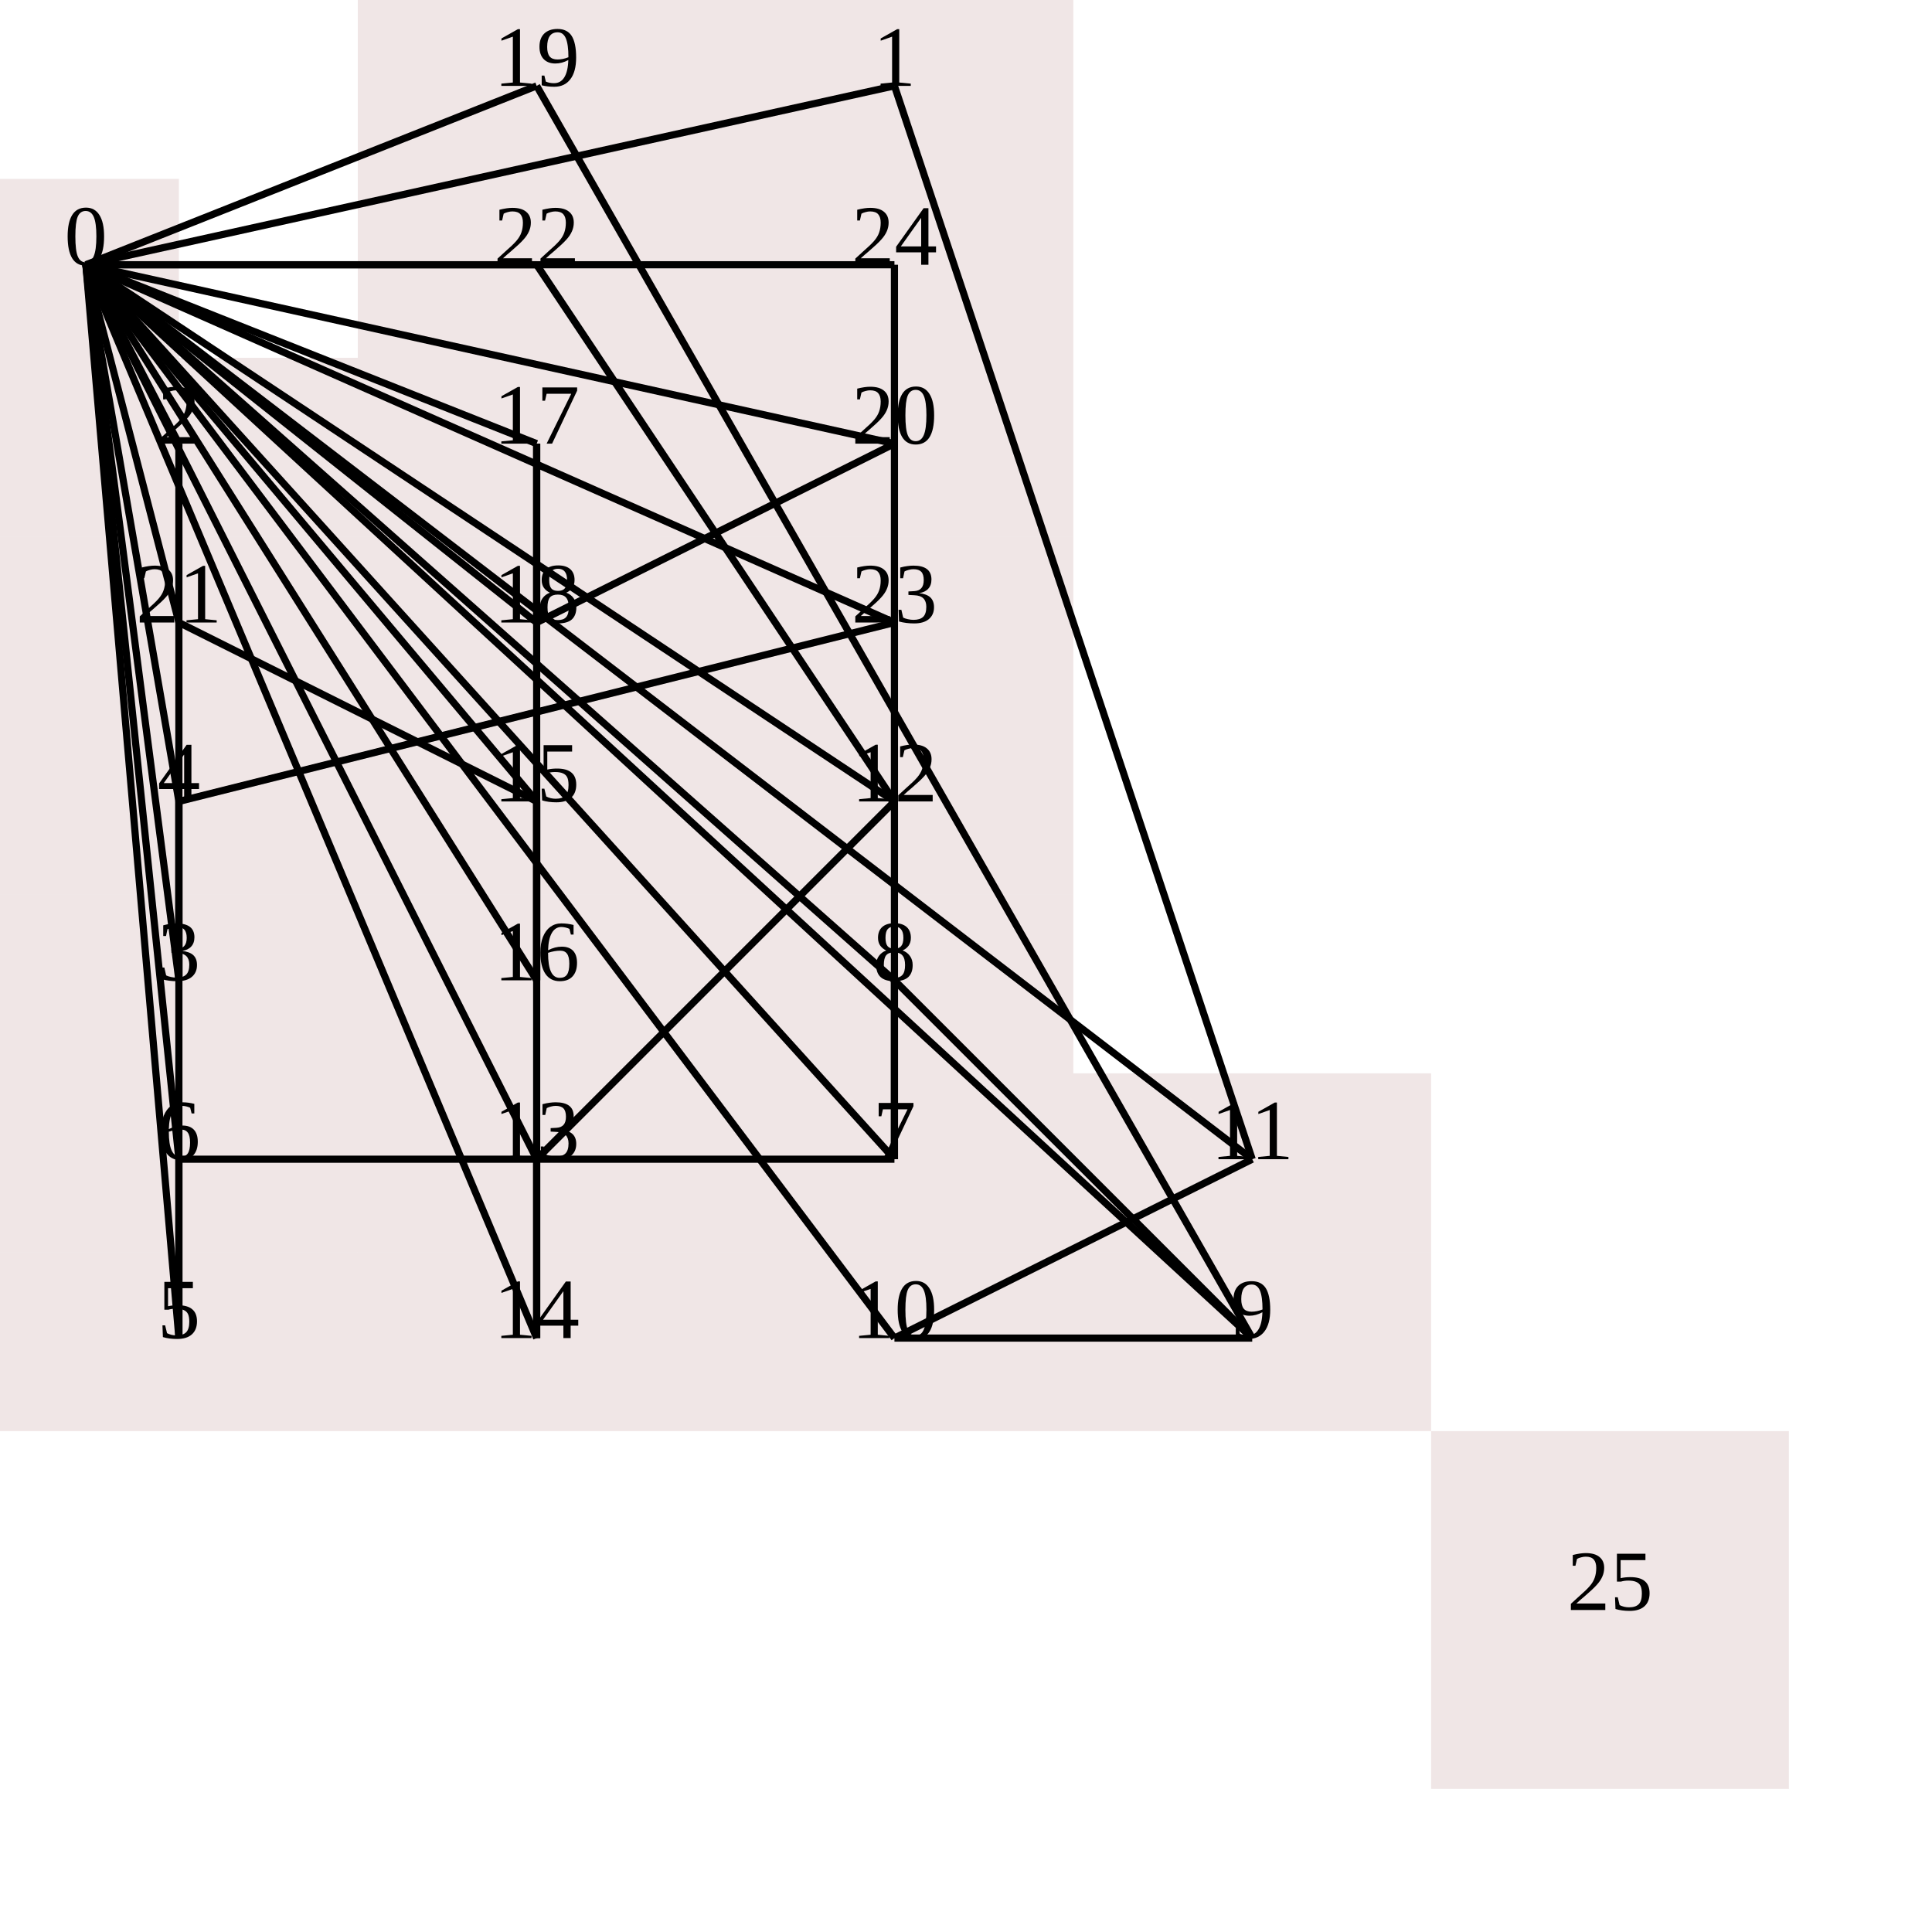
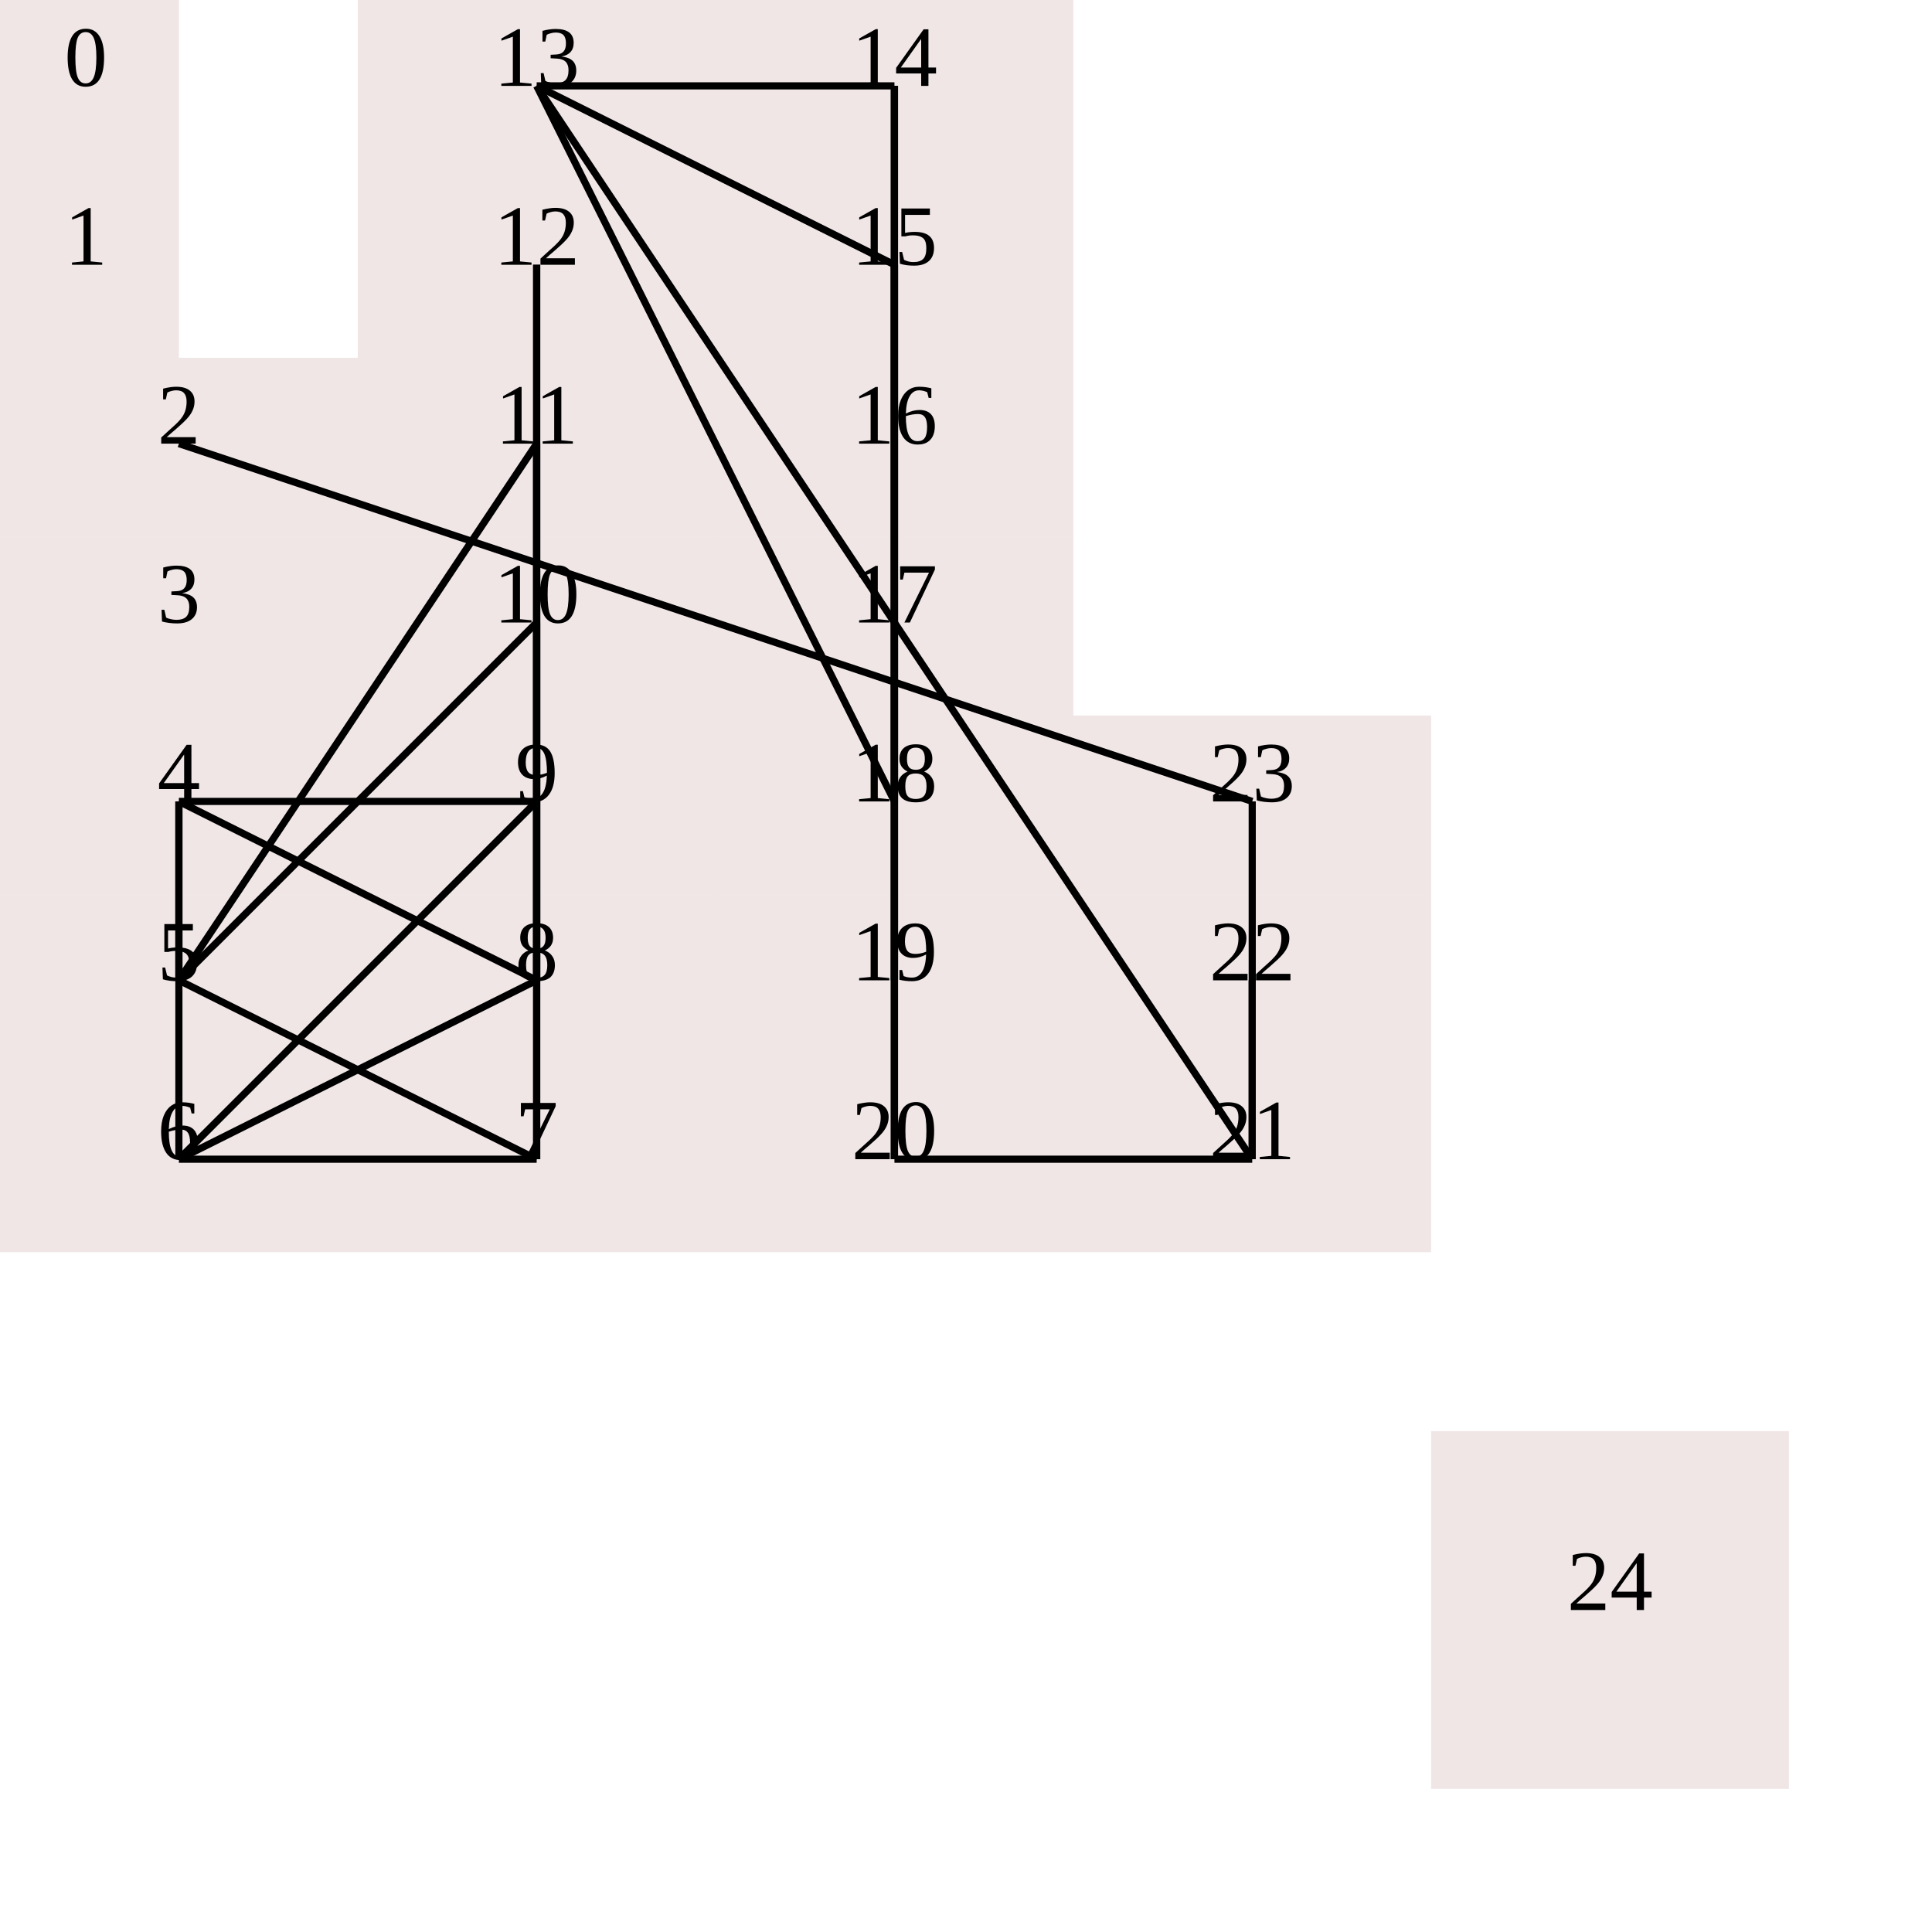
<svg xmlns="http://www.w3.org/2000/svg" width="270" height="270">
  <rect x="0" y="0" width="270" height="270" fill="rgb(255,255,255)" />
-   <rect x="0" y="0" width="225" height="225" fill="rgba(255,255,255,1)" />
+   <rect x="0" y="0" width="250" height="250" fill="rgba(255,255,255,1)" />
+   <rect x="0" y="0" width="25" height="25" fill="rgba(100,0,0,0.1)" />
+   <text x="12" y="12" text-anchor="middle" alignment-baseline="middle" fill="black">0</text>
  <rect x="0" y="25" width="25" height="25" fill="rgba(100,0,0,0.1)" />
-   <text x="12" y="37" text-anchor="middle" alignment-baseline="middle" fill="black">0</text>
-   <rect x="100" y="0" width="50" height="25" fill="rgba(100,0,0,0.1)" />
-   <text x="125" y="12" text-anchor="middle" alignment-baseline="middle" fill="black">1</text>
+   <text x="12" y="37" text-anchor="middle" alignment-baseline="middle" fill="black">1</text>
  <rect x="0" y="50" width="50" height="25" fill="rgba(100,0,0,0.1)" />
  <text x="25" y="62" text-anchor="middle" alignment-baseline="middle" fill="black">2</text>
-   <rect x="0" y="125" width="50" height="25" fill="rgba(100,0,0,0.1)" />
-   <text x="25" y="137" text-anchor="middle" alignment-baseline="middle" fill="black">3</text>
+   <rect x="0" y="75" width="50" height="25" fill="rgba(100,0,0,0.1)" />
+   <text x="25" y="87" text-anchor="middle" alignment-baseline="middle" fill="black">3</text>
  <rect x="0" y="100" width="50" height="25" fill="rgba(100,0,0,0.1)" />
  <text x="25" y="112" text-anchor="middle" alignment-baseline="middle" fill="black">4</text>
-   <rect x="0" y="175" width="50" height="25" fill="rgba(100,0,0,0.1)" />
-   <text x="25" y="187" text-anchor="middle" alignment-baseline="middle" fill="black">5</text>
+   <rect x="0" y="125" width="50" height="25" fill="rgba(100,0,0,0.1)" />
+   <text x="25" y="137" text-anchor="middle" alignment-baseline="middle" fill="black">5</text>
  <rect x="0" y="150" width="50" height="25" fill="rgba(100,0,0,0.1)" />
  <text x="25" y="162" text-anchor="middle" alignment-baseline="middle" fill="black">6</text>
+   <rect x="50" y="150" width="50" height="25" fill="rgba(100,0,0,0.1)" />
+   <text x="75" y="162" text-anchor="middle" alignment-baseline="middle" fill="black">7</text>
+   <rect x="50" y="125" width="50" height="25" fill="rgba(100,0,0,0.1)" />
+   <text x="75" y="137" text-anchor="middle" alignment-baseline="middle" fill="black">8</text>
+   <rect x="50" y="100" width="50" height="25" fill="rgba(100,0,0,0.1)" />
+   <text x="75" y="112" text-anchor="middle" alignment-baseline="middle" fill="black">9</text>
+   <rect x="50" y="75" width="50" height="25" fill="rgba(100,0,0,0.1)" />
+   <text x="75" y="87" text-anchor="middle" alignment-baseline="middle" fill="black">10</text>
+   <rect x="50" y="50" width="50" height="25" fill="rgba(100,0,0,0.1)" />
+   <text x="75" y="62" text-anchor="middle" alignment-baseline="middle" fill="black">11</text>
+   <rect x="50" y="25" width="50" height="25" fill="rgba(100,0,0,0.1)" />
+   <text x="75" y="37" text-anchor="middle" alignment-baseline="middle" fill="black">12</text>
+   <rect x="50" y="0" width="50" height="25" fill="rgba(100,0,0,0.1)" />
+   <text x="75" y="12" text-anchor="middle" alignment-baseline="middle" fill="black">13</text>
+   <rect x="100" y="0" width="50" height="25" fill="rgba(100,0,0,0.1)" />
+   <text x="125" y="12" text-anchor="middle" alignment-baseline="middle" fill="black">14</text>
+   <rect x="100" y="25" width="50" height="25" fill="rgba(100,0,0,0.1)" />
+   <text x="125" y="37" text-anchor="middle" alignment-baseline="middle" fill="black">15</text>
+   <rect x="100" y="50" width="50" height="25" fill="rgba(100,0,0,0.1)" />
+   <text x="125" y="62" text-anchor="middle" alignment-baseline="middle" fill="black">16</text>
+   <rect x="100" y="75" width="50" height="25" fill="rgba(100,0,0,0.1)" />
+   <text x="125" y="87" text-anchor="middle" alignment-baseline="middle" fill="black">17</text>
+   <rect x="100" y="100" width="50" height="25" fill="rgba(100,0,0,0.1)" />
+   <text x="125" y="112" text-anchor="middle" alignment-baseline="middle" fill="black">18</text>
+   <rect x="100" y="125" width="50" height="25" fill="rgba(100,0,0,0.1)" />
+   <text x="125" y="137" text-anchor="middle" alignment-baseline="middle" fill="black">19</text>
  <rect x="100" y="150" width="50" height="25" fill="rgba(100,0,0,0.1)" />
-   <text x="125" y="162" text-anchor="middle" alignment-baseline="middle" fill="black">7</text>
-   <rect x="100" y="125" width="50" height="25" fill="rgba(100,0,0,0.1)" />
-   <text x="125" y="137" text-anchor="middle" alignment-baseline="middle" fill="black">8</text>
-   <rect x="150" y="175" width="50" height="25" fill="rgba(100,0,0,0.1)" />
-   <text x="175" y="187" text-anchor="middle" alignment-baseline="middle" fill="black">9</text>
-   <rect x="100" y="175" width="50" height="25" fill="rgba(100,0,0,0.1)" />
-   <text x="125" y="187" text-anchor="middle" alignment-baseline="middle" fill="black">10</text>
+   <text x="125" y="162" text-anchor="middle" alignment-baseline="middle" fill="black">20</text>
  <rect x="150" y="150" width="50" height="25" fill="rgba(100,0,0,0.1)" />
-   <text x="175" y="162" text-anchor="middle" alignment-baseline="middle" fill="black">11</text>
-   <rect x="100" y="100" width="50" height="25" fill="rgba(100,0,0,0.1)" />
-   <text x="125" y="112" text-anchor="middle" alignment-baseline="middle" fill="black">12</text>
-   <rect x="50" y="150" width="50" height="25" fill="rgba(100,0,0,0.1)" />
-   <text x="75" y="162" text-anchor="middle" alignment-baseline="middle" fill="black">13</text>
-   <rect x="50" y="175" width="50" height="25" fill="rgba(100,0,0,0.1)" />
-   <text x="75" y="187" text-anchor="middle" alignment-baseline="middle" fill="black">14</text>
-   <rect x="50" y="100" width="50" height="25" fill="rgba(100,0,0,0.1)" />
-   <text x="75" y="112" text-anchor="middle" alignment-baseline="middle" fill="black">15</text>
-   <rect x="50" y="125" width="50" height="25" fill="rgba(100,0,0,0.1)" />
-   <text x="75" y="137" text-anchor="middle" alignment-baseline="middle" fill="black">16</text>
-   <rect x="50" y="50" width="50" height="25" fill="rgba(100,0,0,0.1)" />
-   <text x="75" y="62" text-anchor="middle" alignment-baseline="middle" fill="black">17</text>
-   <rect x="50" y="75" width="50" height="25" fill="rgba(100,0,0,0.1)" />
-   <text x="75" y="87" text-anchor="middle" alignment-baseline="middle" fill="black">18</text>
-   <rect x="50" y="0" width="50" height="25" fill="rgba(100,0,0,0.1)" />
-   <text x="75" y="12" text-anchor="middle" alignment-baseline="middle" fill="black">19</text>
-   <rect x="100" y="50" width="50" height="25" fill="rgba(100,0,0,0.1)" />
-   <text x="125" y="62" text-anchor="middle" alignment-baseline="middle" fill="black">20</text>
-   <rect x="0" y="75" width="50" height="25" fill="rgba(100,0,0,0.1)" />
-   <text x="25" y="87" text-anchor="middle" alignment-baseline="middle" fill="black">21</text>
-   <rect x="50" y="25" width="50" height="25" fill="rgba(100,0,0,0.1)" />
-   <text x="75" y="37" text-anchor="middle" alignment-baseline="middle" fill="black">22</text>
-   <rect x="100" y="75" width="50" height="25" fill="rgba(100,0,0,0.1)" />
-   <text x="125" y="87" text-anchor="middle" alignment-baseline="middle" fill="black">23</text>
-   <rect x="100" y="25" width="50" height="25" fill="rgba(100,0,0,0.1)" />
-   <text x="125" y="37" text-anchor="middle" alignment-baseline="middle" fill="black">24</text>
+   <text x="175" y="162" text-anchor="middle" alignment-baseline="middle" fill="black">21</text>
+   <rect x="150" y="125" width="50" height="25" fill="rgba(100,0,0,0.1)" />
+   <text x="175" y="137" text-anchor="middle" alignment-baseline="middle" fill="black">22</text>
+   <rect x="150" y="100" width="50" height="25" fill="rgba(100,0,0,0.1)" />
+   <text x="175" y="112" text-anchor="middle" alignment-baseline="middle" fill="black">23</text>
  <rect x="200" y="200" width="50" height="50" fill="rgba(100,0,0,0.1)" />
-   <text x="225" y="225" text-anchor="middle" alignment-baseline="middle" fill="black">25</text>
-   <line x1="12" y1="37" x2="25" y2="62" stroke="black" stroke-width="1" />
-   <line x1="12" y1="37" x2="25" y2="87" stroke="black" stroke-width="1" />
-   <line x1="12" y1="37" x2="25" y2="112" stroke="black" stroke-width="1" />
-   <line x1="12" y1="37" x2="25" y2="137" stroke="black" stroke-width="1" />
-   <line x1="12" y1="37" x2="25" y2="162" stroke="black" stroke-width="1" />
-   <line x1="12" y1="37" x2="25" y2="187" stroke="black" stroke-width="1" />
-   <line x1="12" y1="37" x2="75" y2="187" stroke="black" stroke-width="1" />
-   <line x1="12" y1="37" x2="75" y2="162" stroke="black" stroke-width="1" />
-   <line x1="12" y1="37" x2="75" y2="137" stroke="black" stroke-width="1" />
-   <line x1="12" y1="37" x2="75" y2="112" stroke="black" stroke-width="1" />
-   <line x1="12" y1="37" x2="75" y2="87" stroke="black" stroke-width="1" />
-   <line x1="12" y1="37" x2="75" y2="62" stroke="black" stroke-width="1" />
-   <line x1="12" y1="37" x2="125" y2="12" stroke="black" stroke-width="1" />
-   <line x1="12" y1="37" x2="75" y2="12" stroke="black" stroke-width="1" />
-   <line x1="12" y1="37" x2="75" y2="37" stroke="black" stroke-width="1" />
-   <line x1="12" y1="37" x2="125" y2="37" stroke="black" stroke-width="1" />
-   <line x1="12" y1="37" x2="125" y2="62" stroke="black" stroke-width="1" />
-   <line x1="12" y1="37" x2="125" y2="87" stroke="black" stroke-width="1" />
-   <line x1="12" y1="37" x2="125" y2="112" stroke="black" stroke-width="1" />
-   <line x1="12" y1="37" x2="125" y2="137" stroke="black" stroke-width="1" />
-   <line x1="12" y1="37" x2="125" y2="162" stroke="black" stroke-width="1" />
-   <line x1="12" y1="37" x2="125" y2="187" stroke="black" stroke-width="1" />
-   <line x1="12" y1="37" x2="175" y2="187" stroke="black" stroke-width="1" />
-   <line x1="12" y1="37" x2="175" y2="162" stroke="black" stroke-width="1" />
-   <line x1="125" y1="12" x2="175" y2="162" stroke="black" stroke-width="1" />
-   <line x1="25" y1="62" x2="25" y2="137" stroke="black" stroke-width="1" />
-   <line x1="25" y1="137" x2="25" y2="112" stroke="black" stroke-width="1" />
-   <line x1="25" y1="112" x2="125" y2="87" stroke="black" stroke-width="1" />
-   <line x1="25" y1="112" x2="25" y2="187" stroke="black" stroke-width="1" />
-   <line x1="25" y1="187" x2="25" y2="162" stroke="black" stroke-width="1" />
-   <line x1="25" y1="162" x2="125" y2="162" stroke="black" stroke-width="1" />
-   <line x1="125" y1="162" x2="125" y2="37" stroke="black" stroke-width="1" />
-   <line x1="125" y1="162" x2="125" y2="137" stroke="black" stroke-width="1" />
-   <line x1="125" y1="137" x2="175" y2="187" stroke="black" stroke-width="1" />
-   <line x1="175" y1="187" x2="75" y2="12" stroke="black" stroke-width="1" />
-   <line x1="175" y1="187" x2="125" y2="187" stroke="black" stroke-width="1" />
-   <line x1="125" y1="187" x2="175" y2="162" stroke="black" stroke-width="1" />
-   <line x1="125" y1="112" x2="75" y2="162" stroke="black" stroke-width="1" />
-   <line x1="125" y1="112" x2="75" y2="37" stroke="black" stroke-width="1" />
-   <line x1="75" y1="162" x2="75" y2="187" stroke="black" stroke-width="1" />
-   <line x1="75" y1="187" x2="75" y2="112" stroke="black" stroke-width="1" />
-   <line x1="75" y1="112" x2="25" y2="87" stroke="black" stroke-width="1" />
-   <line x1="75" y1="112" x2="75" y2="137" stroke="black" stroke-width="1" />
-   <line x1="75" y1="137" x2="75" y2="62" stroke="black" stroke-width="1" />
-   <line x1="75" y1="62" x2="75" y2="87" stroke="black" stroke-width="1" />
-   <line x1="75" y1="87" x2="125" y2="62" stroke="black" stroke-width="1" />
+   <text x="225" y="225" text-anchor="middle" alignment-baseline="middle" fill="black">24</text>
+   <line x1="25" y1="62" x2="175" y2="112" stroke="black" stroke-width="1" />
+   <line x1="25" y1="112" x2="25" y2="137" stroke="black" stroke-width="1" />
+   <line x1="25" y1="112" x2="75" y2="137" stroke="black" stroke-width="1" />
+   <line x1="25" y1="112" x2="25" y2="162" stroke="black" stroke-width="1" />
+   <line x1="25" y1="112" x2="75" y2="112" stroke="black" stroke-width="1" />
+   <line x1="25" y1="137" x2="75" y2="87" stroke="black" stroke-width="1" />
+   <line x1="25" y1="137" x2="75" y2="62" stroke="black" stroke-width="1" />
+   <line x1="25" y1="137" x2="75" y2="162" stroke="black" stroke-width="1" />
+   <line x1="25" y1="162" x2="75" y2="137" stroke="black" stroke-width="1" />
+   <line x1="25" y1="162" x2="75" y2="112" stroke="black" stroke-width="1" />
+   <line x1="25" y1="162" x2="75" y2="162" stroke="black" stroke-width="1" />
+   <line x1="75" y1="162" x2="75" y2="87" stroke="black" stroke-width="1" />
+   <line x1="75" y1="162" x2="75" y2="62" stroke="black" stroke-width="1" />
+   <line x1="75" y1="137" x2="75" y2="37" stroke="black" stroke-width="1" />
+   <line x1="75" y1="137" x2="75" y2="112" stroke="black" stroke-width="1" />
+   <line x1="75" y1="112" x2="75" y2="87" stroke="black" stroke-width="1" />
+   <line x1="75" y1="87" x2="75" y2="62" stroke="black" stroke-width="1" />
+   <line x1="75" y1="62" x2="75" y2="37" stroke="black" stroke-width="1" />
+   <line x1="75" y1="12" x2="125" y2="112" stroke="black" stroke-width="1" />
+   <line x1="75" y1="12" x2="125" y2="87" stroke="black" stroke-width="1" />
+   <line x1="75" y1="12" x2="125" y2="12" stroke="black" stroke-width="1" />
+   <line x1="75" y1="12" x2="125" y2="37" stroke="black" stroke-width="1" />
+   <line x1="125" y1="12" x2="125" y2="62" stroke="black" stroke-width="1" />
+   <line x1="125" y1="12" x2="125" y2="137" stroke="black" stroke-width="1" />
+   <line x1="125" y1="12" x2="125" y2="162" stroke="black" stroke-width="1" />
+   <line x1="125" y1="37" x2="125" y2="112" stroke="black" stroke-width="1" />
+   <line x1="125" y1="37" x2="125" y2="62" stroke="black" stroke-width="1" />
+   <line x1="125" y1="37" x2="125" y2="87" stroke="black" stroke-width="1" />
+   <line x1="125" y1="62" x2="125" y2="137" stroke="black" stroke-width="1" />
+   <line x1="125" y1="62" x2="125" y2="162" stroke="black" stroke-width="1" />
+   <line x1="125" y1="87" x2="125" y2="112" stroke="black" stroke-width="1" />
+   <line x1="125" y1="87" x2="175" y2="162" stroke="black" stroke-width="1" />
+   <line x1="125" y1="112" x2="125" y2="137" stroke="black" stroke-width="1" />
+   <line x1="125" y1="137" x2="125" y2="162" stroke="black" stroke-width="1" />
+   <line x1="125" y1="162" x2="175" y2="162" stroke="black" stroke-width="1" />
+   <line x1="175" y1="162" x2="175" y2="137" stroke="black" stroke-width="1" />
+   <line x1="175" y1="162" x2="175" y2="112" stroke="black" stroke-width="1" />
</svg>
